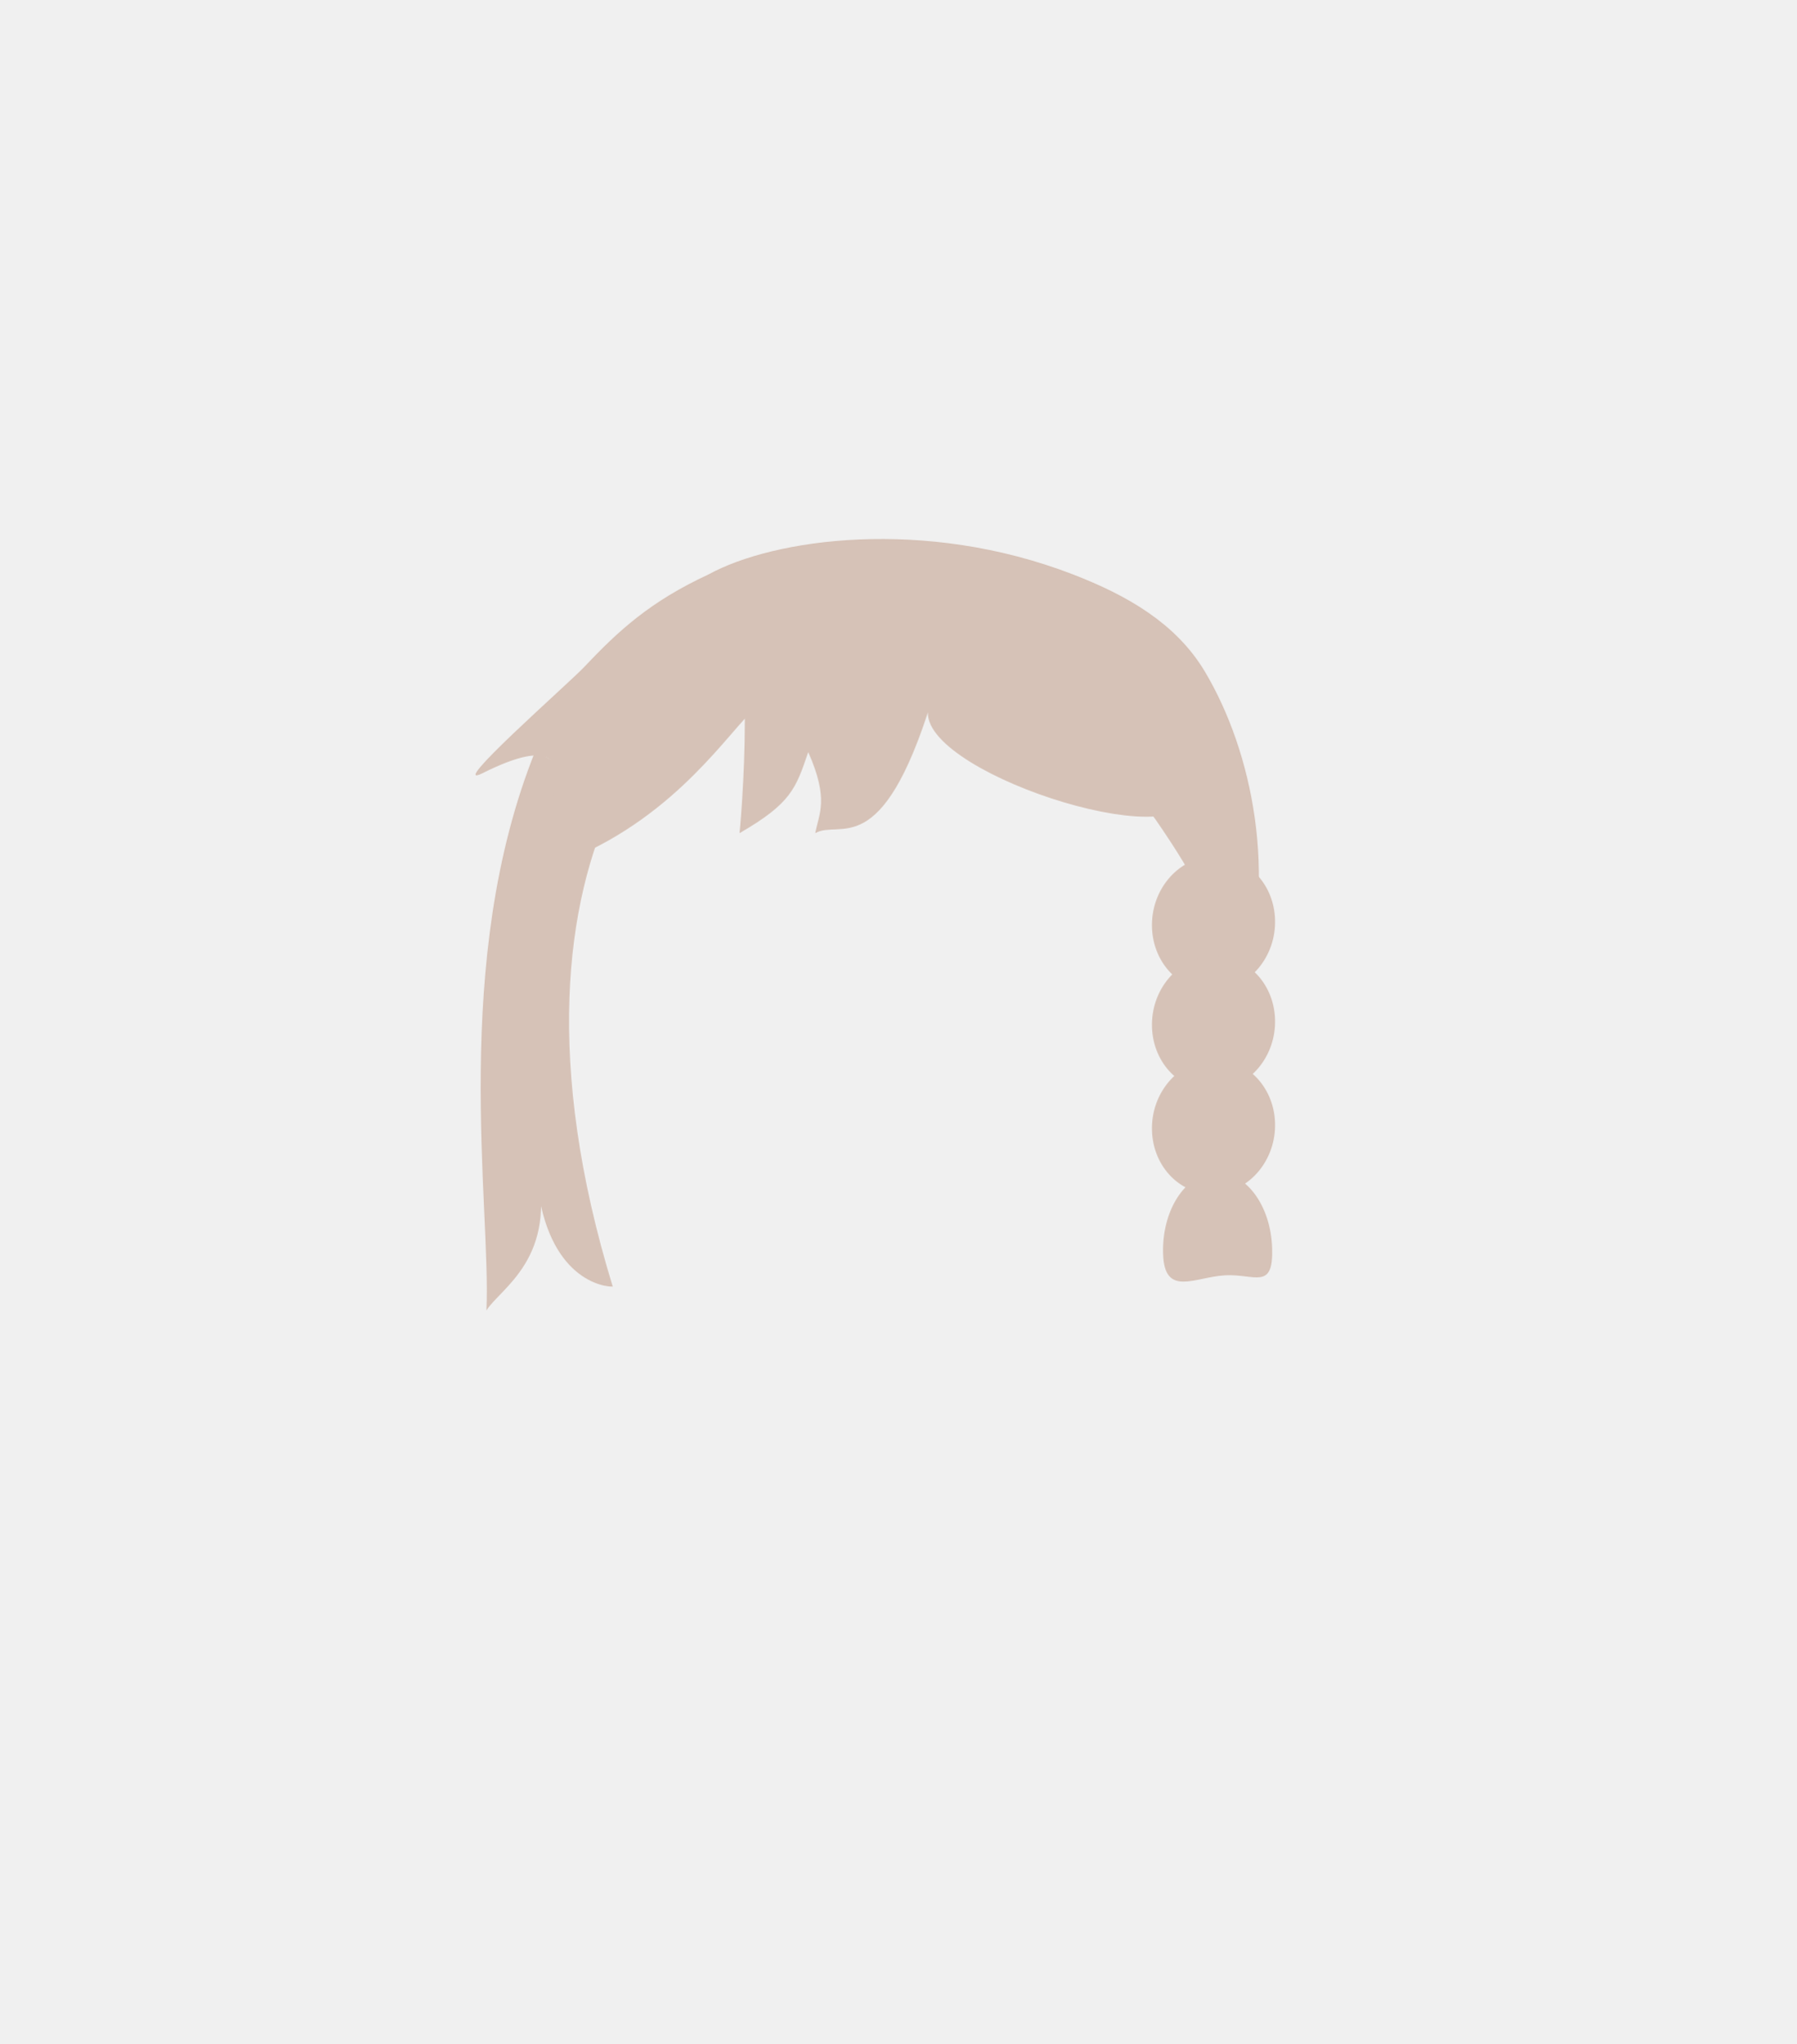
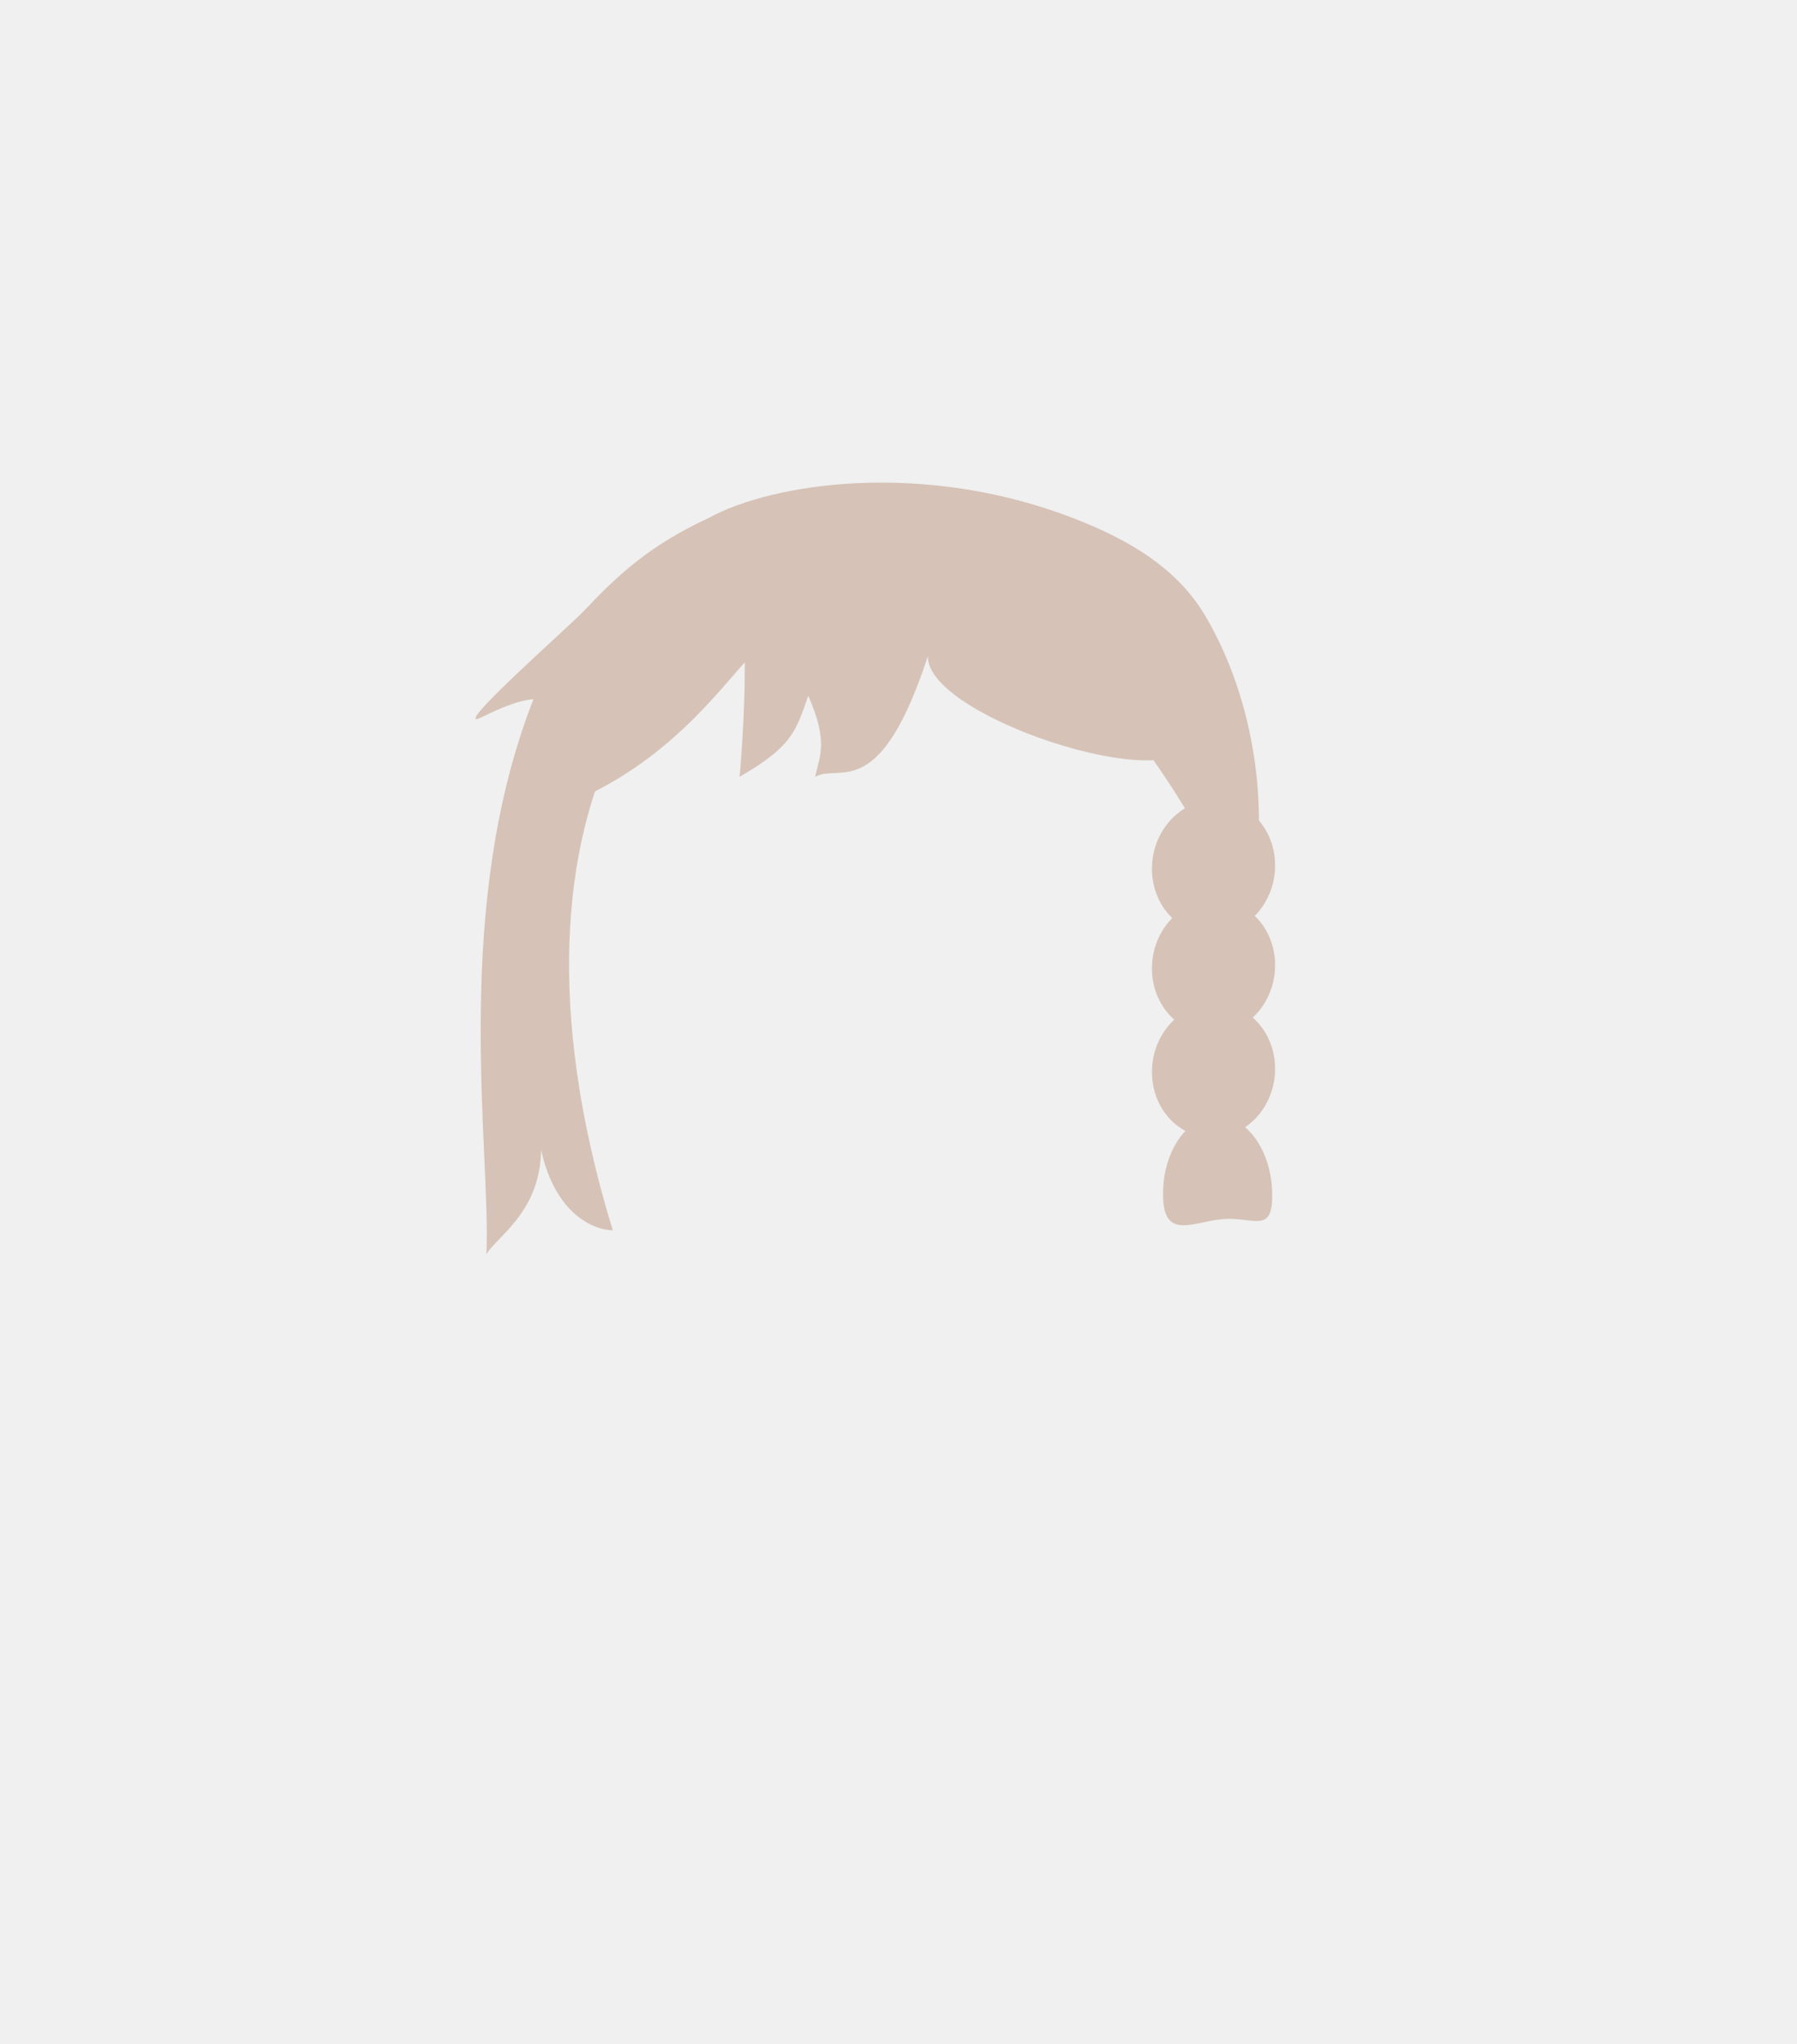
<svg xmlns="http://www.w3.org/2000/svg" width="510" height="580" viewBox="0 0 510 580" fill="none">
-   <g clip-path="url(#clip0_1220_10712)">
-     <path d="M330.207 356.014C330.621 368.284 339.171 362.532 347.718 362.036C356.265 361.54 361.574 366.488 361.159 354.218C360.745 341.947 353.48 332.403 344.933 332.899C336.386 333.395 329.792 343.744 330.207 356.014Z" fill="#D6C2B7" style="fill:#D6C2B7;fill:color(display-p3 0.839 0.761 0.718);fill-opacity:1;" />
-     <ellipse cx="17.505" cy="19.052" rx="17.505" ry="19.052" transform="matrix(-0.998009 0.0630725 0.0309948 0.99952 361.398 242)" fill="#D6C2B7" style="fill:#D6C2B7;fill:color(display-p3 0.839 0.761 0.718);fill-opacity:1;" />
-     <ellipse cx="17.505" cy="19.052" rx="17.505" ry="19.052" transform="matrix(-0.998009 0.0630725 0.0309948 0.99952 361.398 270.309)" fill="#D6C2B7" style="fill:#D6C2B7;fill:color(display-p3 0.839 0.761 0.718);fill-opacity:1;" />
-     <ellipse cx="17.505" cy="19.052" rx="17.505" ry="19.052" transform="matrix(-0.998009 0.0630725 0.0309948 0.99952 361.398 299.706)" fill="#D6C2B7" style="fill:#D6C2B7;fill:color(display-p3 0.839 0.761 0.718);fill-opacity:1;" />
-     <path d="M152.043 213L174.457 226.963C160.379 256.082 154.571 302.093 173.959 365.244C168.98 365.244 153.403 360.594 152.042 329.965C158.787 357.104 141.929 365.745 138.095 372C139.445 342.726 127.787 273.153 152.043 213Z" fill="#D6C2B7" style="fill:#D6C2B7;fill:color(display-p3 0.839 0.761 0.718);fill-opacity:1;" />
-     <path d="M201.165 163.05C219.571 152.939 262.307 146.717 304.609 163.05C319.977 168.983 333.891 176.914 342.088 190.673C355.687 213.5 362.687 248.5 352.687 281C345.687 258.148 332.47 239 327.97 232.5C314.97 215.5 317.957 210.5 312.957 205.5C342.226 213 332.863 228.047 337.457 227C332.143 242.852 253.575 216.22 264.457 199C250.226 245 238.457 232.5 231.457 236.5C232.457 231 235.457 227 229.457 213.5C225.934 223.775 224.7 227.999 209.957 236.5C209.957 236.5 211.457 221.5 211.457 204C201.957 214.5 184.456 238.45 149.957 248C143.203 249.87 178.95 198.5 136.957 219.5C126.456 224.751 161.435 194 165.688 189.5C175.57 179.043 184.503 170.775 201.165 163.05Z" fill="#D6C2B7" style="fill:#D6C2B7;fill:color(display-p3 0.839 0.761 0.718);fill-opacity:1;" />
-   </g>
-   <defs>
-     <clipPath id="clip0_1220_10712">
-       <rect width="510" height="580" fill="white" style="fill:white;fill-opacity:1;" />
-     </clipPath>
-   </defs>
+   <path d="M330.207 340.014C330.621 352.284 339.171 346.532 347.718 346.036C356.265 345.54 361.574 350.488 361.159 338.218C360.745 325.947 353.48 316.403 344.933 316.899C336.386 317.395 329.792 327.744 330.207 340.014Z" fill="#D6C2B7" style="fill:#D6C2B7;fill:color(display-p3 0.839 0.761 0.718);fill-opacity:1;" />
+   <ellipse cx="17.505" cy="19.052" rx="17.505" ry="19.052" transform="matrix(-0.998009 0.0630725 0.0309948 0.99952 361.398 226)" fill="#D6C2B7" style="fill:#D6C2B7;fill:color(display-p3 0.839 0.761 0.718);fill-opacity:1;" />
+   <ellipse cx="17.505" cy="19.052" rx="17.505" ry="19.052" transform="matrix(-0.998009 0.0630725 0.0309948 0.99952 361.398 254.309)" fill="#D6C2B7" style="fill:#D6C2B7;fill:color(display-p3 0.839 0.761 0.718);fill-opacity:1;" />
+   <ellipse cx="17.505" cy="19.052" rx="17.505" ry="19.052" transform="matrix(-0.998009 0.0630725 0.0309948 0.99952 361.398 283.706)" fill="#D6C2B7" style="fill:#D6C2B7;fill:color(display-p3 0.839 0.761 0.718);fill-opacity:1;" />
+   <path d="M152.043 197L174.457 210.963C160.379 240.082 154.571 286.093 173.959 349.244C168.98 349.244 153.403 344.594 152.042 313.965C158.787 341.104 141.929 349.745 138.095 356C139.445 326.726 127.787 257.153 152.043 197Z" fill="#D6C2B7" style="fill:#D6C2B7;fill:color(display-p3 0.839 0.761 0.718);fill-opacity:1;" />
+   <path d="M201.165 147.05C219.571 136.939 262.307 130.717 304.609 147.05C319.977 152.983 333.891 160.914 342.088 174.673C355.687 197.5 362.687 232.5 352.687 265C345.687 242.148 332.47 223 327.97 216.5C314.97 199.5 317.957 194.5 312.957 189.5C342.226 197 332.863 212.047 337.457 211C332.143 226.852 253.575 200.22 264.457 183C250.226 229 238.457 216.5 231.457 220.5C232.457 215 235.457 211 229.457 197.5C225.934 207.775 224.7 211.999 209.957 220.5C209.957 220.5 211.457 205.5 211.457 188C201.957 198.5 184.456 222.45 149.957 232C143.203 233.87 178.95 182.5 136.957 203.5C126.456 208.751 161.435 178 165.688 173.5C175.57 163.043 184.503 154.775 201.165 147.05Z" fill="#D6C2B7" style="fill:#D6C2B7;fill:color(display-p3 0.839 0.761 0.718);fill-opacity:1;" />
</svg>
